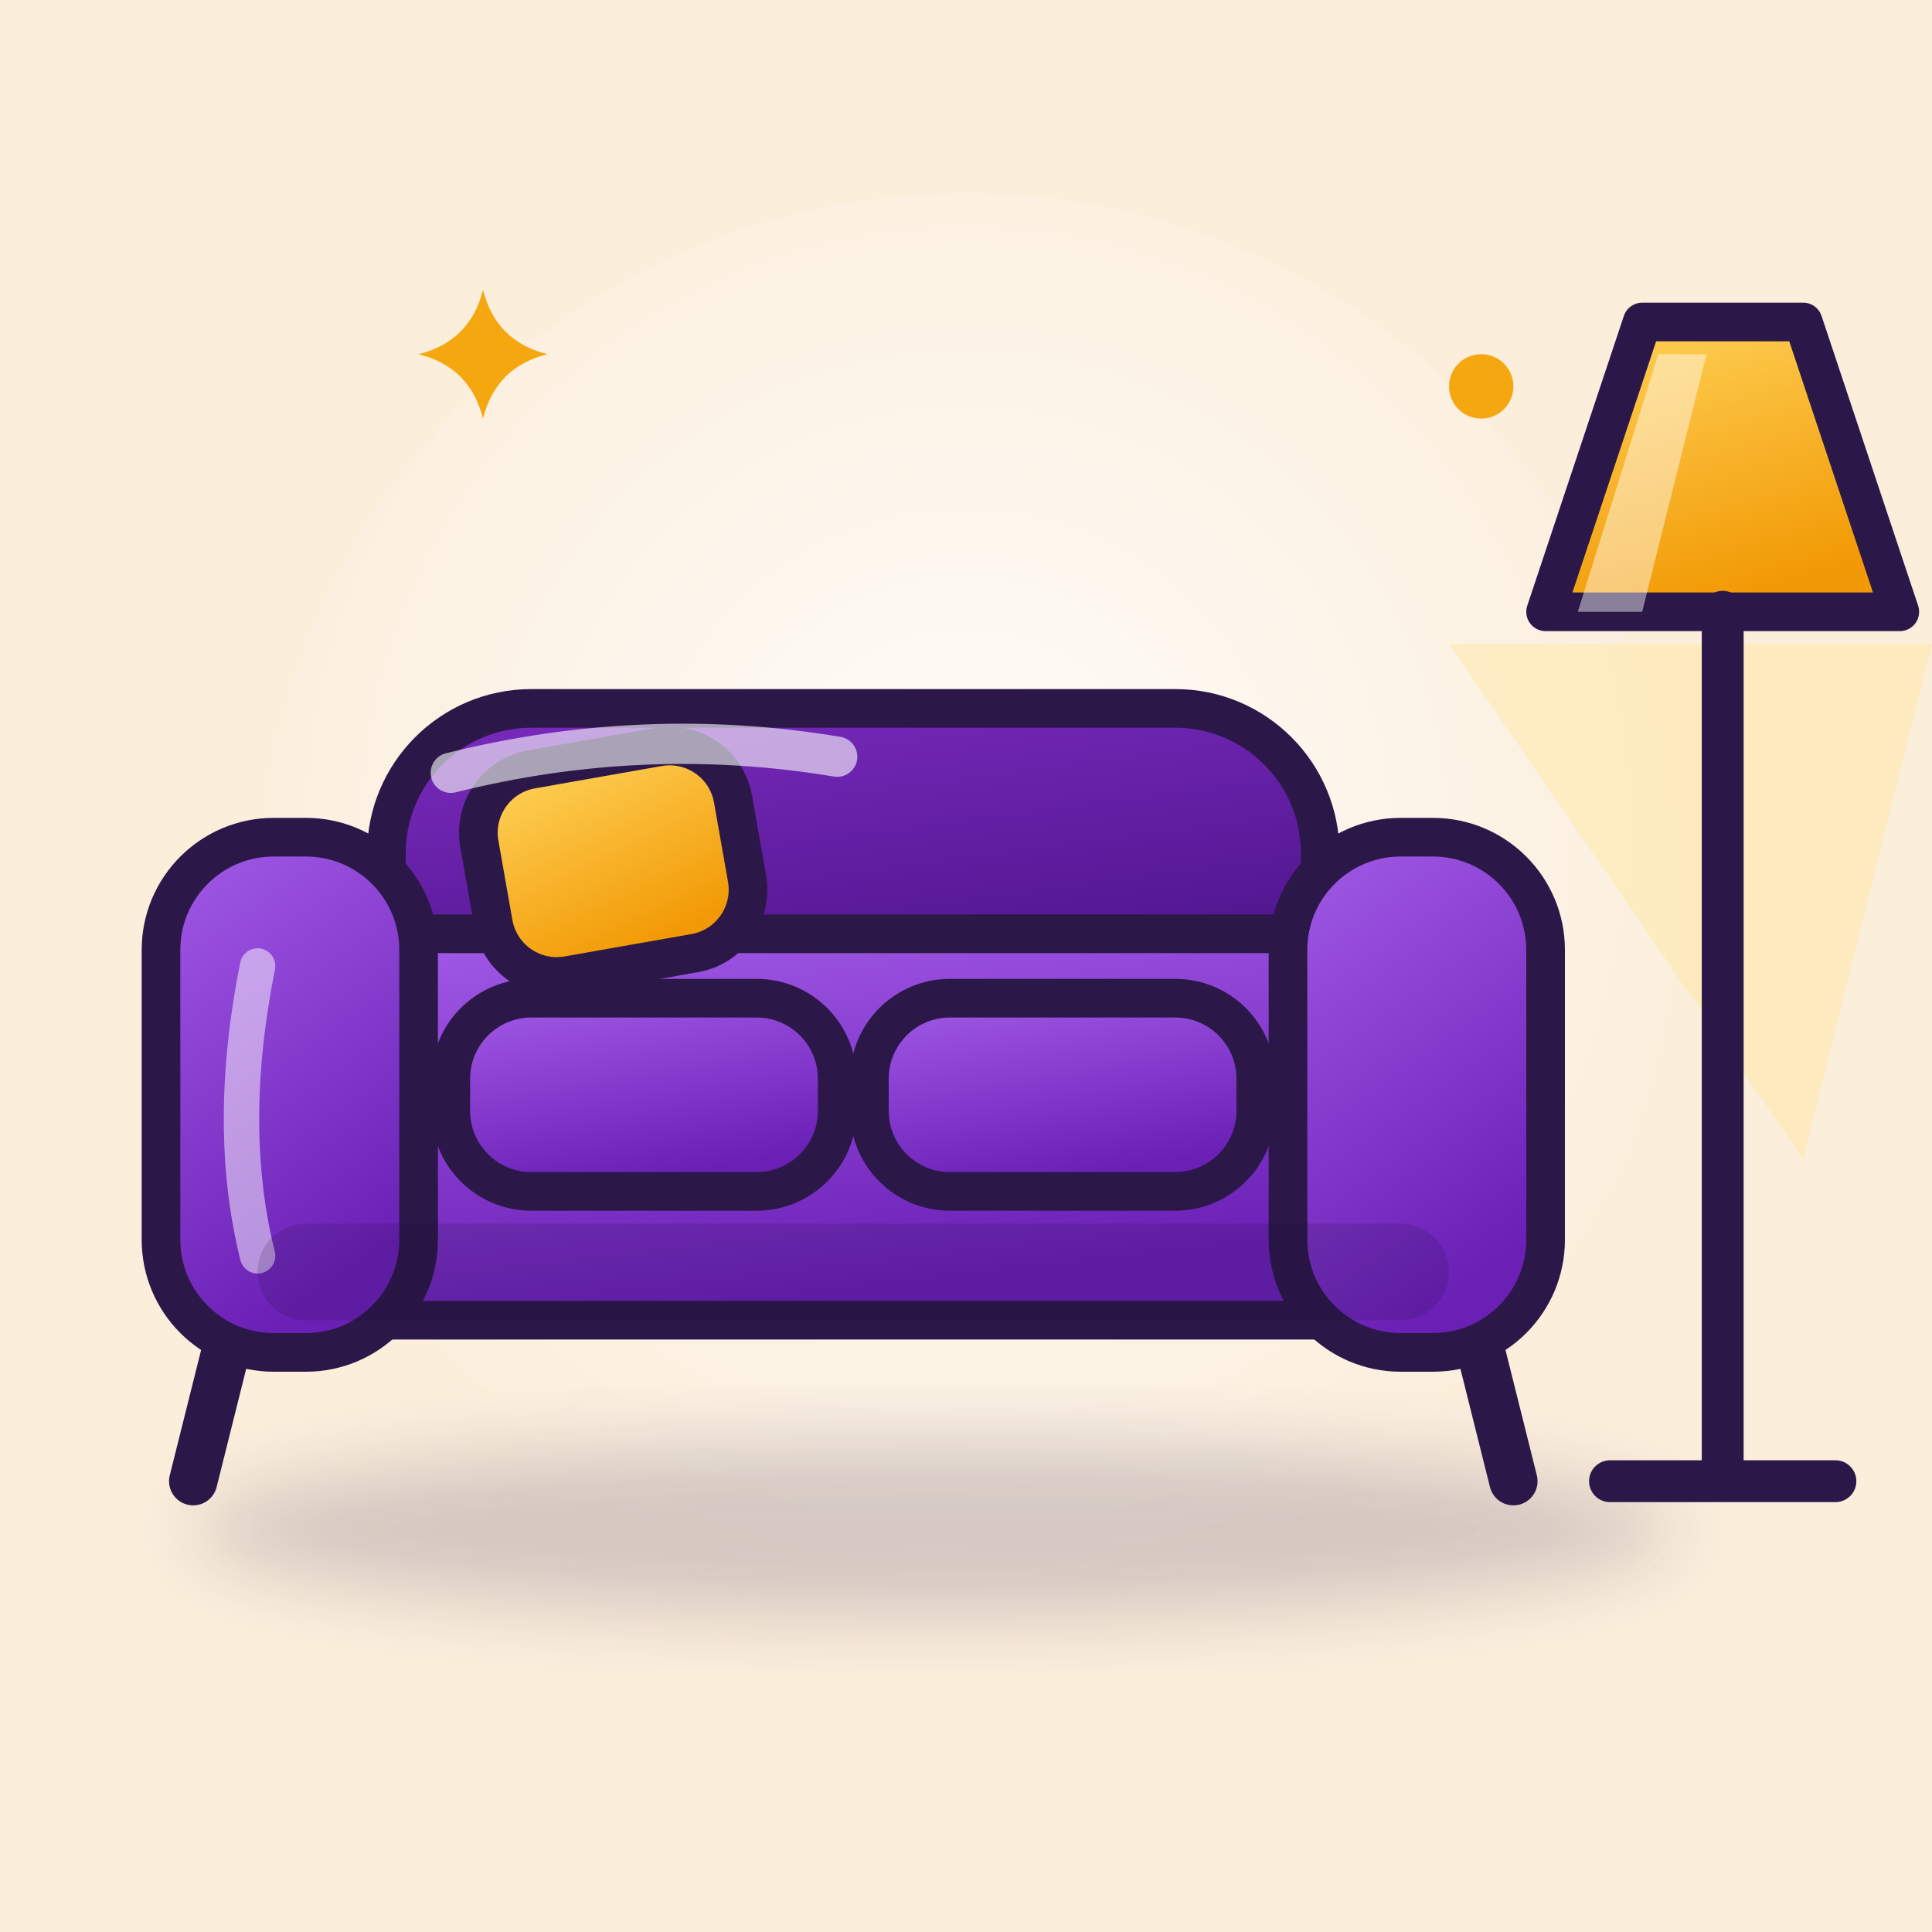
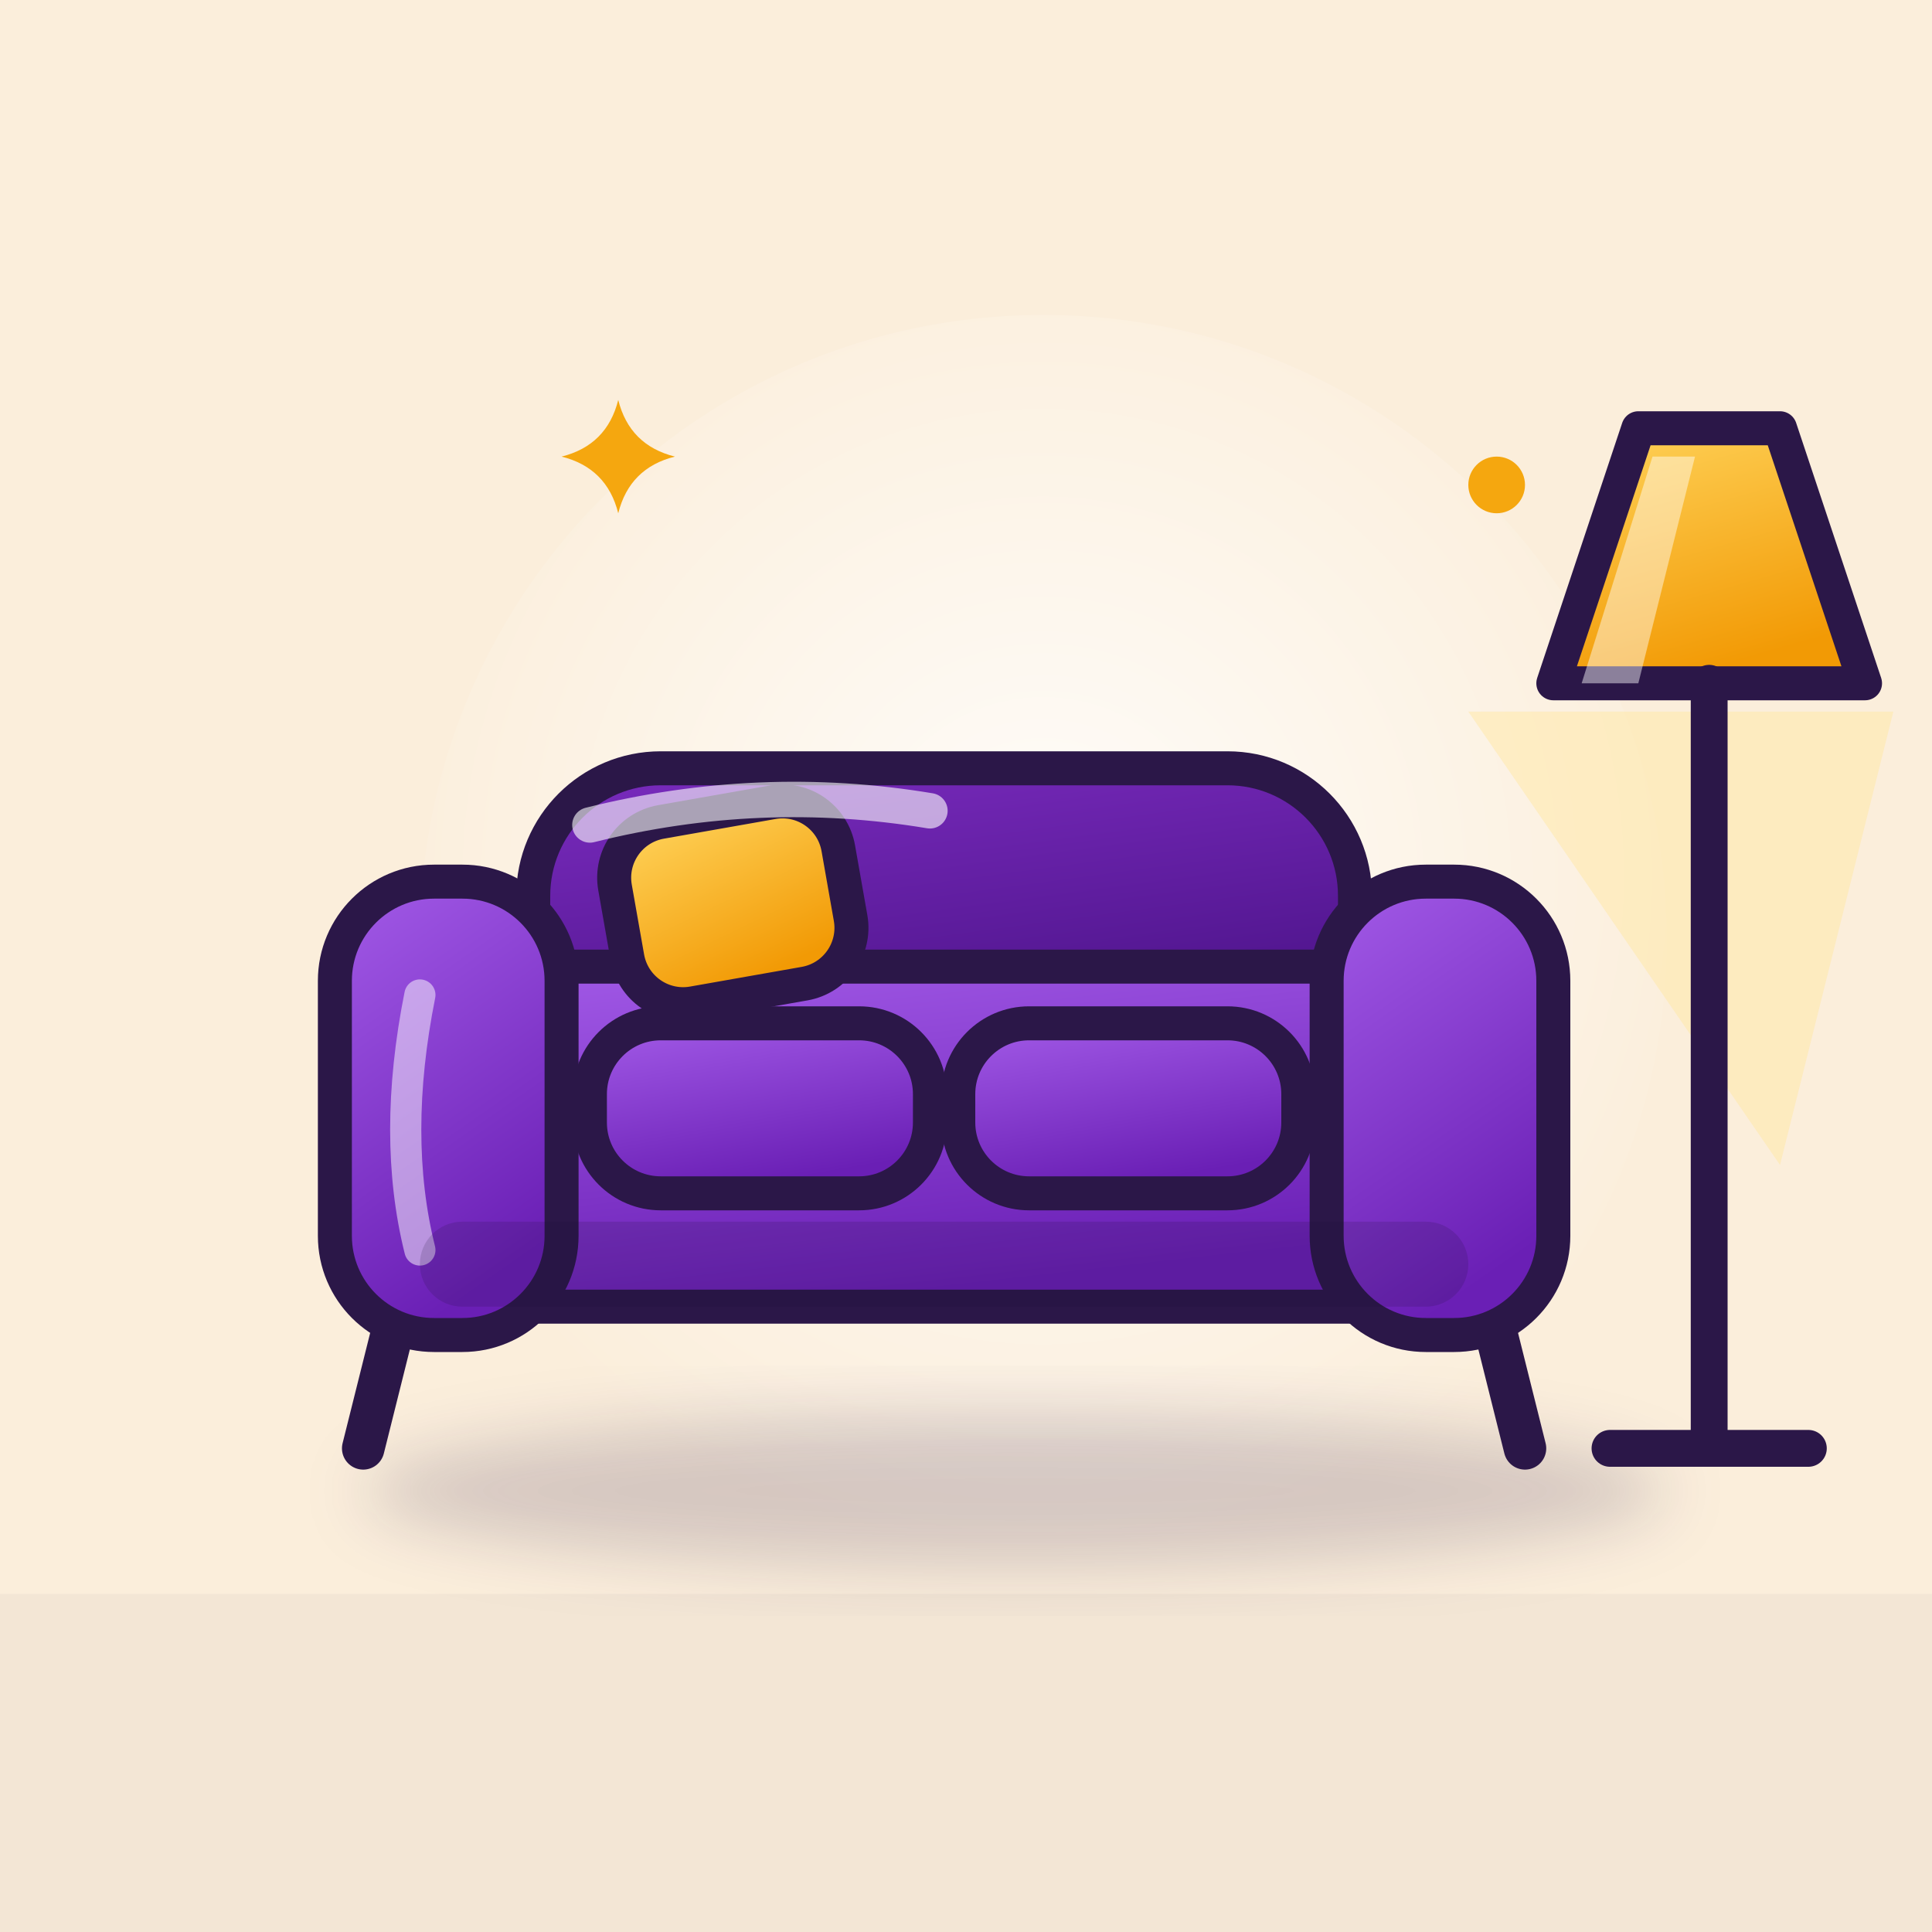
<svg xmlns="http://www.w3.org/2000/svg" viewBox="0 0 120 120" role="img">
  <defs>
    <linearGradient id="pur" x1="0" y1="0" x2="0.35" y2="1">
      <stop offset="0" stop-color="#A35BE8" />
      <stop offset="1" stop-color="#6A1FB5" />
    </linearGradient>
    <linearGradient id="purD" x1="0" y1="0" x2="0.35" y2="1">
      <stop offset="0" stop-color="#7B2CBF" />
      <stop offset="1" stop-color="#4A1287" />
    </linearGradient>
    <linearGradient id="gold" x1="0" y1="0" x2="0.35" y2="1">
      <stop offset="0" stop-color="#FFD45C" />
      <stop offset="1" stop-color="#F29A05" />
    </linearGradient>
    <linearGradient id="goldD" x1="0" y1="0" x2="0.35" y2="1">
      <stop offset="0" stop-color="#F2A20C" />
      <stop offset="1" stop-color="#C97A00" />
    </linearGradient>
    <linearGradient id="slate" x1="0" y1="0" x2="0.35" y2="1">
      <stop offset="0" stop-color="#66737B" />
      <stop offset="1" stop-color="#353F46" />
    </linearGradient>
    <linearGradient id="slateL" x1="0" y1="0" x2="0.35" y2="1">
      <stop offset="0" stop-color="#B8C3CA" />
      <stop offset="1" stop-color="#7F8C94" />
    </linearGradient>
    <linearGradient id="red" x1="0" y1="0" x2="0.35" y2="1">
      <stop offset="0" stop-color="#FF7A66" />
      <stop offset="1" stop-color="#CC3526" />
    </linearGradient>
    <linearGradient id="blue" x1="0" y1="0" x2="0.35" y2="1">
      <stop offset="0" stop-color="#5DB0F5" />
      <stop offset="1" stop-color="#1C64A8" />
    </linearGradient>
    <linearGradient id="green" x1="0" y1="0" x2="0.35" y2="1">
      <stop offset="0" stop-color="#5CC183" />
      <stop offset="1" stop-color="#22794A" />
    </linearGradient>
    <linearGradient id="greenD" x1="0" y1="0" x2="0.35" y2="1">
      <stop offset="0" stop-color="#2F8F57" />
      <stop offset="1" stop-color="#155A33" />
    </linearGradient>
    <linearGradient id="pink" x1="0" y1="0" x2="0.35" y2="1">
      <stop offset="0" stop-color="#FF8FB5" />
      <stop offset="1" stop-color="#D02F6B" />
    </linearGradient>
    <linearGradient id="teal" x1="0" y1="0" x2="0.35" y2="1">
      <stop offset="0" stop-color="#4CC4D2" />
      <stop offset="1" stop-color="#14808E" />
    </linearGradient>
    <linearGradient id="cream" x1="0" y1="0" x2="0.35" y2="1">
      <stop offset="0" stop-color="#FFFFFF" />
      <stop offset="1" stop-color="#E6DEF2" />
    </linearGradient>
    <linearGradient id="brown" x1="0" y1="0" x2="0.35" y2="1">
      <stop offset="0" stop-color="#C68B52" />
      <stop offset="1" stop-color="#7E4F22" />
    </linearGradient>
    <linearGradient id="screen" x1="0" y1="0" x2="0.35" y2="1">
      <stop offset="0" stop-color="#D6EDFF" />
      <stop offset="1" stop-color="#7FBDF2" />
    </linearGradient>
    <linearGradient id="wood" x1="0" y1="0" x2="0.35" y2="1">
      <stop offset="0" stop-color="#E0A869" />
      <stop offset="1" stop-color="#A8692E" />
    </linearGradient>
    <linearGradient id="glow" x1="0" y1="0" x2="0.35" y2="1">
      <stop offset="0" stop-color="#FFF3C4" />
      <stop offset="1" stop-color="#FFD45C" />
    </linearGradient>
    <linearGradient id="skin" x1="0" y1="0" x2="0.35" y2="1">
      <stop offset="0" stop-color="#FFFFFF" />
      <stop offset="1" stop-color="#F1EAF9" />
    </linearGradient>
    <filter id="soft" x="-30%" y="-30%" width="160%" height="160%">
      <feGaussianBlur stdDeviation="2.2" />
    </filter>
    <radialGradient id="halo" cx="0.5" cy="0.45" r="0.55">
      <stop offset="0" stop-color="#FFFFFF" stop-opacity="0.85" />
      <stop offset="1" stop-color="#FFFFFF" stop-opacity="0" />
    </radialGradient>
  </defs>
  <rect width="120" height="120" fill="#FBEEDB" />
-   <circle cx="60" cy="56" r="44" fill="url(#halo)" />
-   <path d="M30 18.0 Q30.8 21.2 34.0 22 Q30.8 22.8 30 26.0 Q29.2 22.8 26.0 22 Q29.2 21.2 30 18.0 Z" fill="#F5A70F" stroke="none" />
-   <circle cx="92" cy="24" r="2" fill="#F5A70F" opacity="1" stroke="none" />
-   <ellipse cx="58" cy="95" rx="46" ry="5.5" fill="#2B1748" opacity="0.18" filter="url(#soft)" />
-   <g stroke="#2B1748" stroke-width="2.4" stroke-linejoin="round" stroke-linecap="round">
-     <path d="M96 38 L102 20 H112 L118 38 Z" fill="url(#gold)" />
-     <path d="M98 38 L103 22 H106 L102 38 Z" fill="#FFFFFF" opacity="0.45" stroke="none" />
-     <path d="M90 40 L120 40 L112 72 Z" fill="#FFE7A3" opacity="0.5" stroke="none" />
-     <path d="M107 38 V92 M100 92 H114" stroke-width="2.6" />
-     <rect x="24" y="44" width="58" height="22" rx="9" fill="url(#purD)" />
-     <rect x="16" y="58" width="74" height="24" rx="8" fill="url(#pur)" />
-     <rect x="28" y="62" width="24" height="12" rx="5" fill="url(#pur)" />
-     <rect x="54" y="62" width="24" height="12" rx="5" fill="url(#pur)" />
-     <rect x="10" y="52" width="16" height="32" rx="7" fill="url(#pur)" />
-     <rect x="80" y="52" width="16" height="32" rx="7" fill="url(#pur)" />
-     <rect x="30" y="47" width="16" height="13" rx="4" fill="url(#gold)" transform="rotate(-10 38 53)" />
-     <path d="M14 84 L12 92 M92 84 L94 92" stroke-width="3" />
-     <path d="M28 48 Q40 45 52 47" fill="none" stroke="#FFFFFF" stroke-width="2.5" opacity="0.6" />
-     <path d="M16 60 Q14 70 16 78" fill="none" stroke="#FFFFFF" stroke-width="2.2" opacity="0.5" />
-     <rect x="16" y="76" width="74" height="6" rx="3" fill="#1B0B33" opacity="0.16" stroke="none" />
+   <rect x="0" y="99" width="120" height="21" fill="#2B1748" opacity="0.04" />
+   <g transform="translate(12 9) scale(0.88)">
+     <circle cx="60" cy="56" r="44" fill="url(#halo)" />
+     <path d="M30 18.0 Q30.8 21.2 34.0 22 Q30.8 22.8 30 26.0 Q29.2 22.8 26.0 22 Q29.2 21.2 30 18.0 Z" fill="#F5A70F" stroke="none" />
+     <circle cx="92" cy="24" r="2" fill="#F5A70F" opacity="1" stroke="none" />
+     <ellipse cx="58" cy="95" rx="46" ry="5.5" fill="#2B1748" opacity="0.18" filter="url(#soft)" />
+     <g stroke="#2B1748" stroke-width="2.4" stroke-linejoin="round" stroke-linecap="round">
+       <path d="M96 38 L102 20 H112 L118 38 Z" fill="url(#gold)" />
+       <path d="M98 38 L103 22 H106 L102 38 Z" fill="#FFFFFF" opacity="0.45" stroke="none" />
+       <path d="M90 40 L120 40 L112 72 Z" fill="#FFE7A3" opacity="0.5" stroke="none" />
+       <path d="M107 38 V92 M100 92 H114" stroke-width="2.6" />
+       <rect x="24" y="44" width="58" height="22" rx="9" fill="url(#purD)" />
+       <rect x="16" y="58" width="74" height="24" rx="8" fill="url(#pur)" />
+       <rect x="28" y="62" width="24" height="12" rx="5" fill="url(#pur)" />
+       <rect x="54" y="62" width="24" height="12" rx="5" fill="url(#pur)" />
+       <rect x="10" y="52" width="16" height="32" rx="7" fill="url(#pur)" />
+       <rect x="80" y="52" width="16" height="32" rx="7" fill="url(#pur)" />
+       <rect x="30" y="47" width="16" height="13" rx="4" fill="url(#gold)" transform="rotate(-10 38 53)" />
+       <path d="M14 84 L12 92 M92 84 L94 92" stroke-width="3" />
+       <path d="M28 48 Q40 45 52 47" fill="none" stroke="#FFFFFF" stroke-width="2.5" opacity="0.6" />
+       <path d="M16 60 Q14 70 16 78" fill="none" stroke="#FFFFFF" stroke-width="2.2" opacity="0.5" />
+       <rect x="16" y="76" width="74" height="6" rx="3" fill="#1B0B33" opacity="0.16" stroke="none" />
+     </g>
  </g>
</svg>
